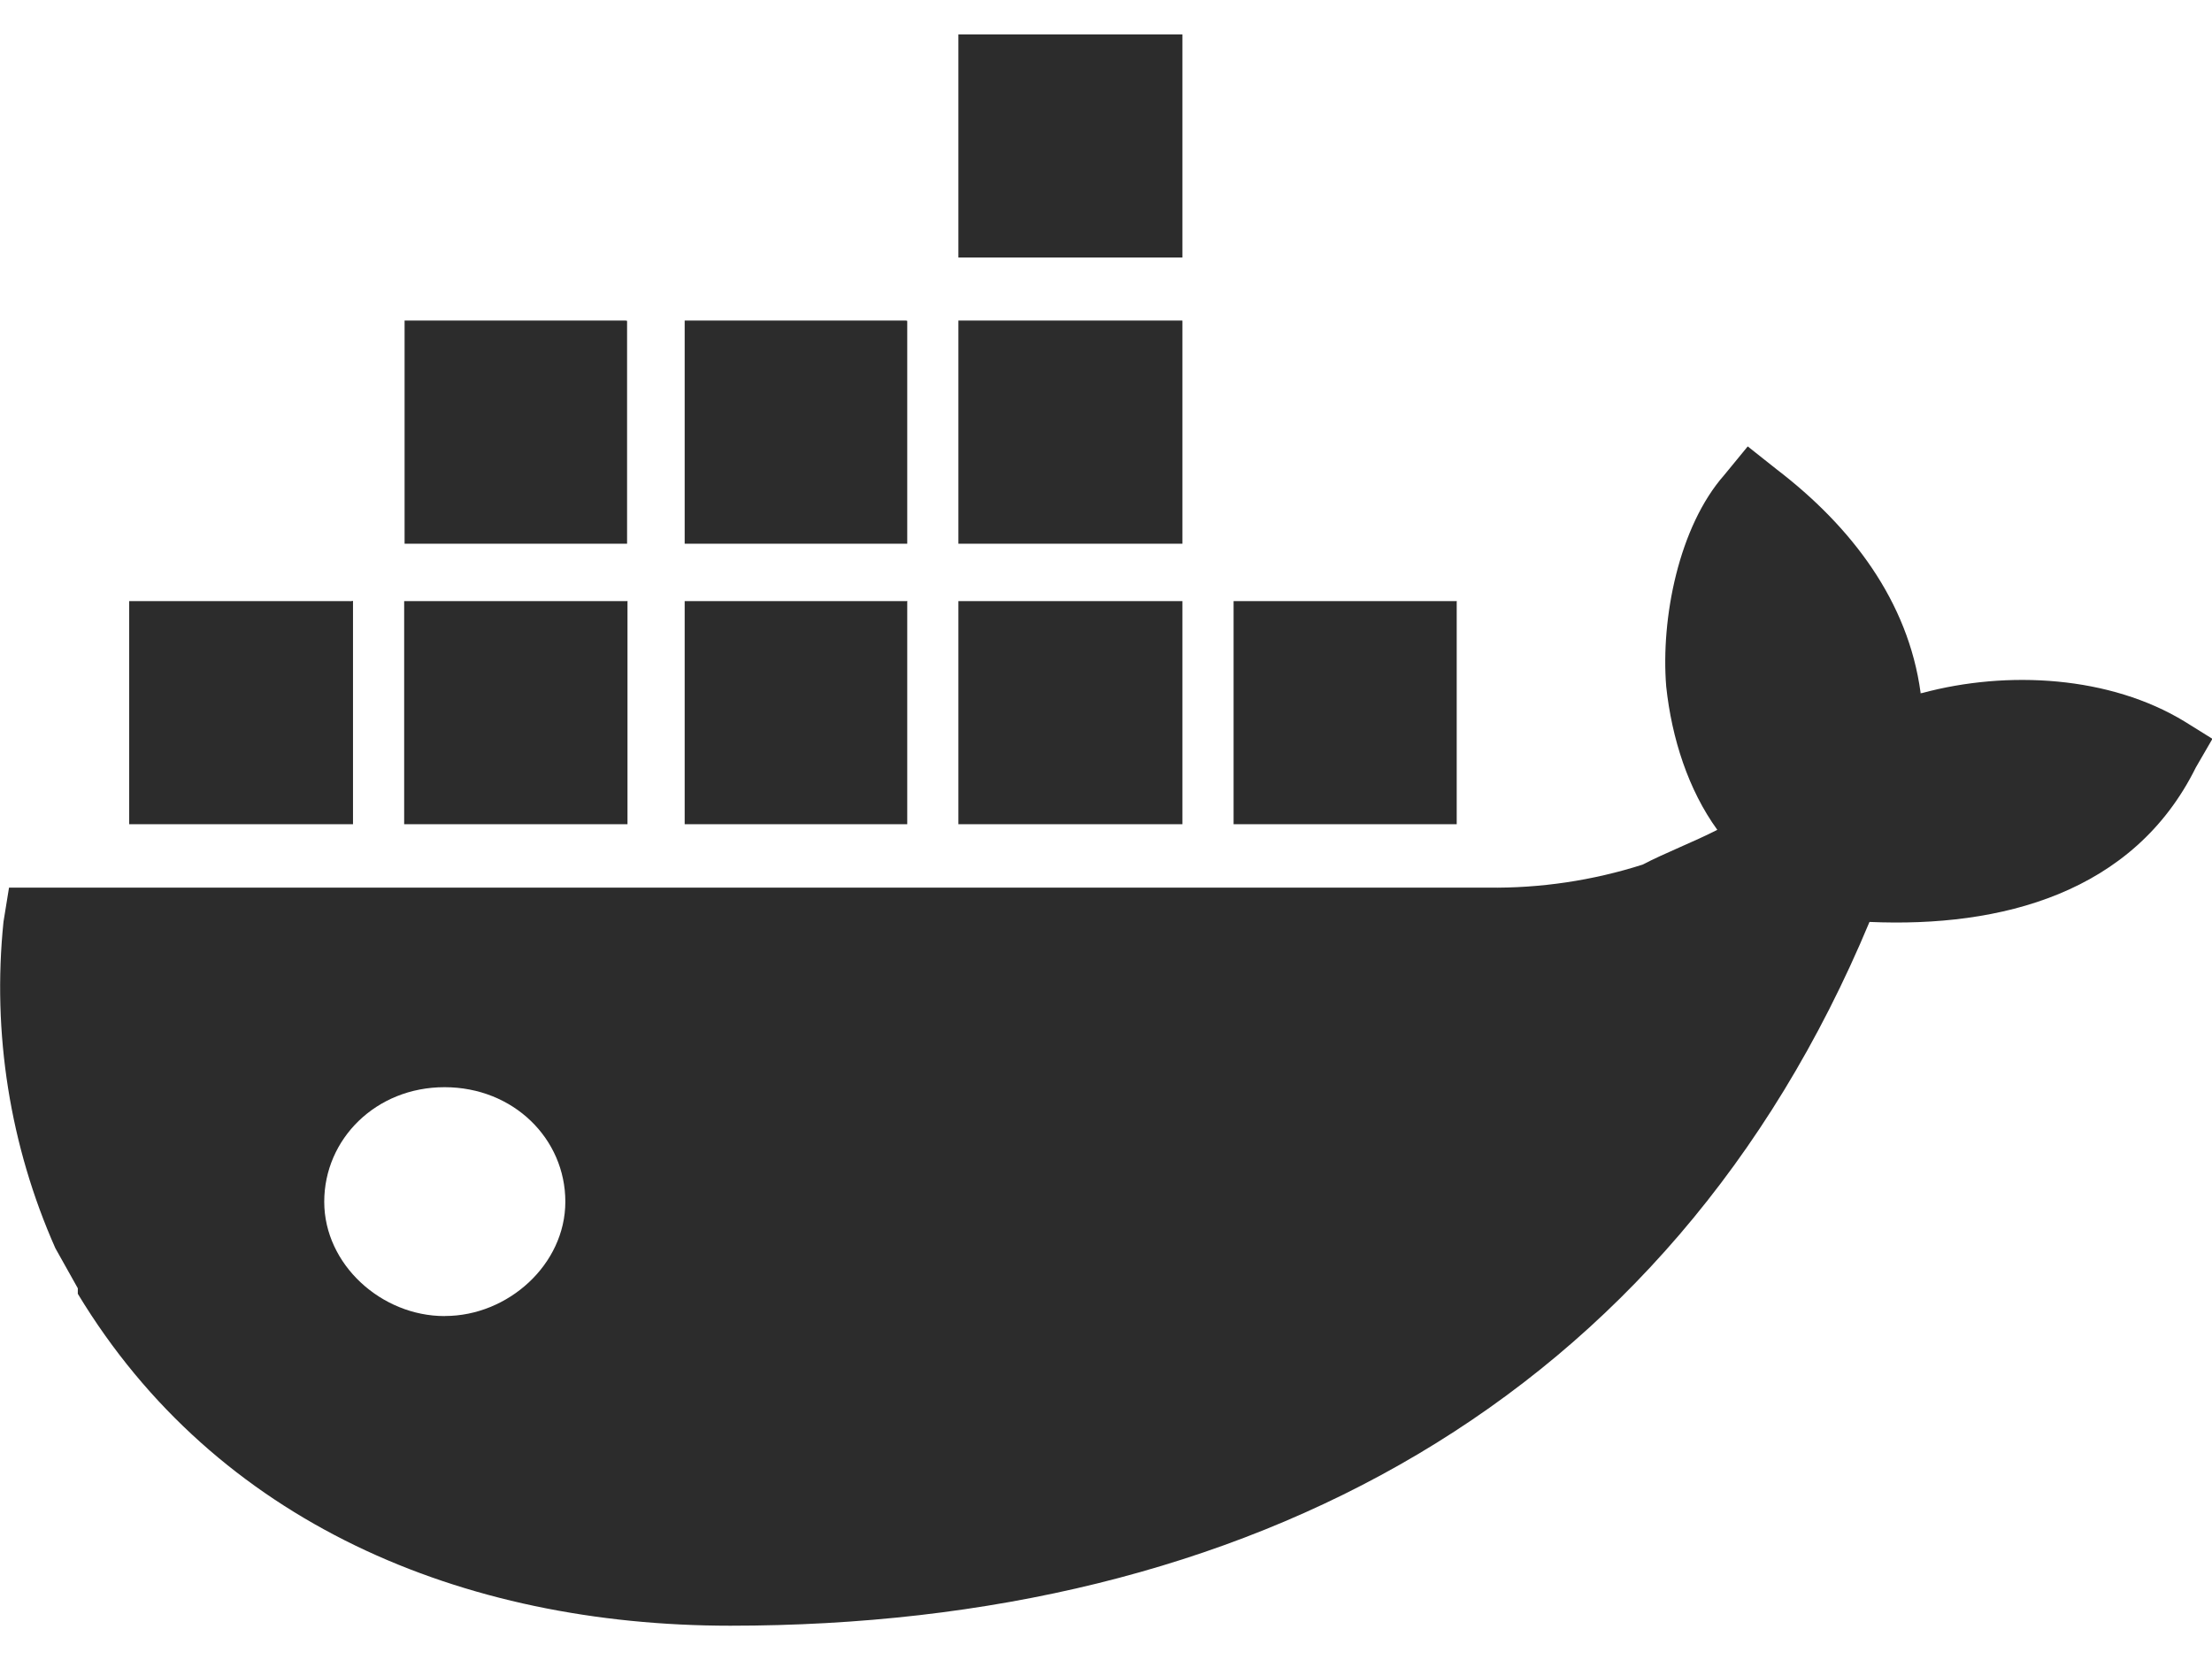
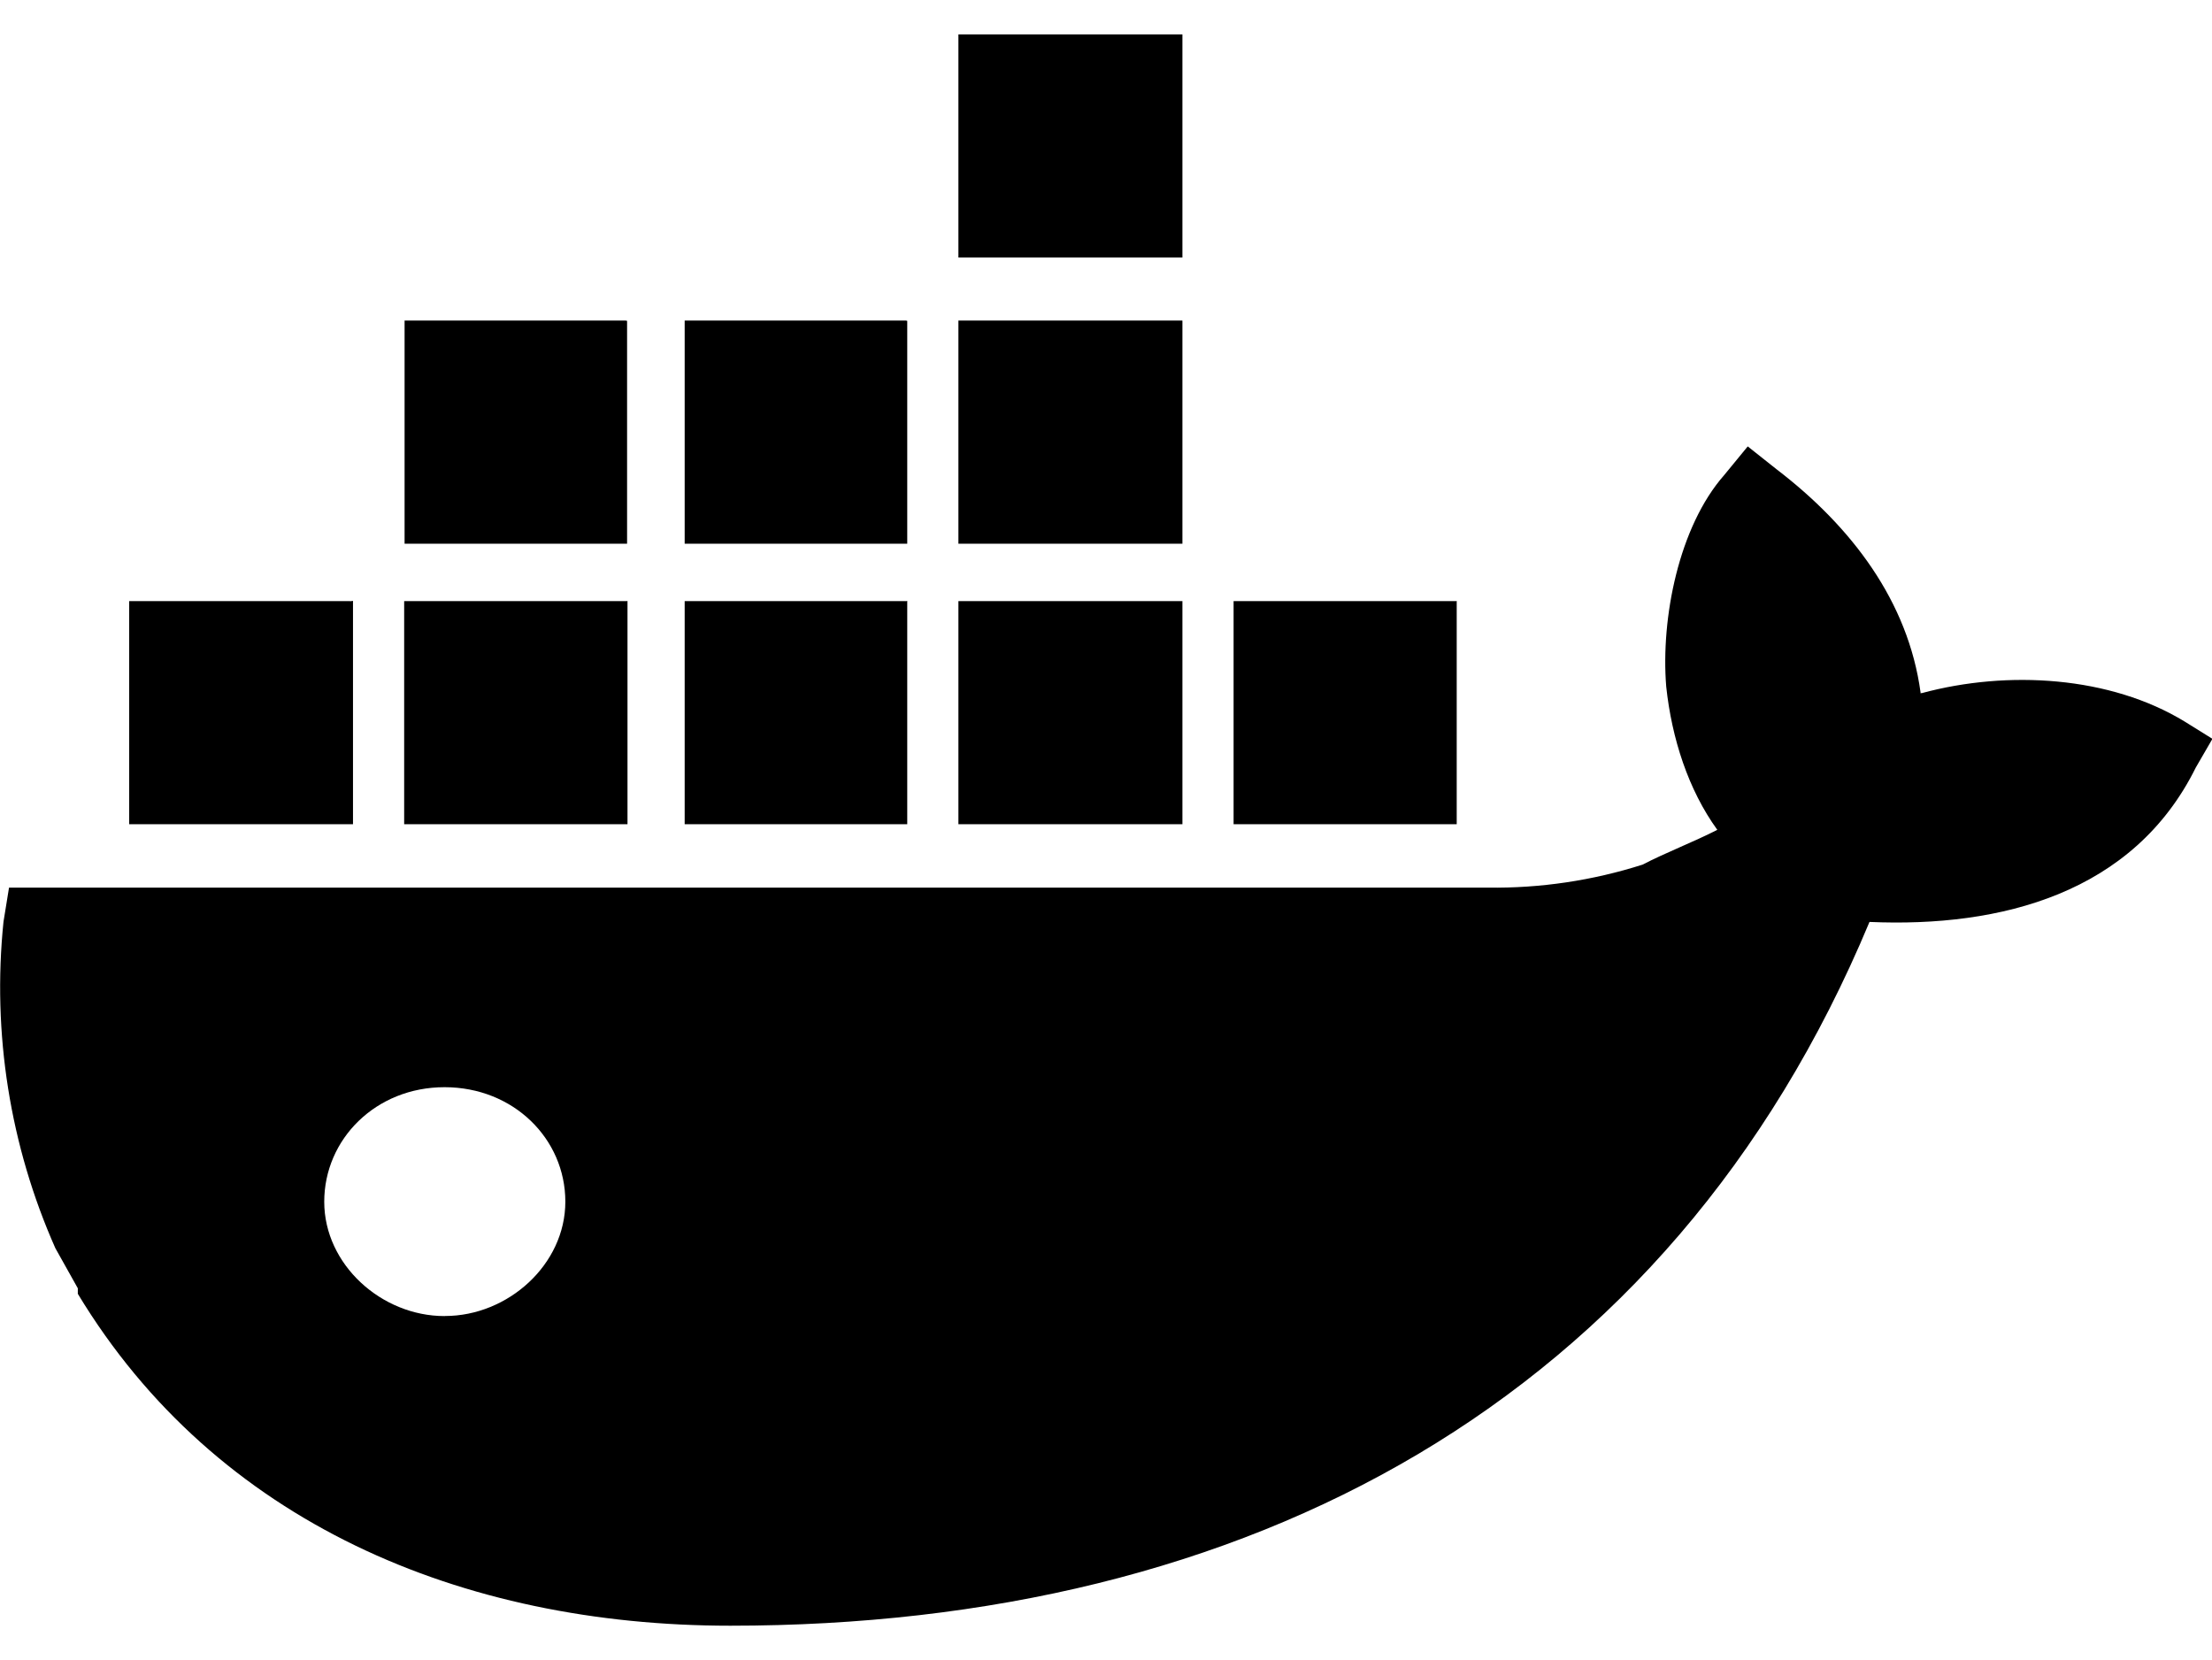
<svg xmlns="http://www.w3.org/2000/svg" t="1730530316884" class="icon" viewBox="0 0 1365 1024" version="1.1" p-id="4353" width="341.25" height="256">
-   <path d="M274.28 812.075c-38.911 0-74.197-31.83-74.197-70.528s31.872-70.699 74.24-70.699c42.539 0 74.539 31.83 74.539 70.656 0 38.784-35.413 70.528-74.24 70.528l-0.341 0.043z m910.891-384.726c-7.68-56.448-42.666-102.4-88.746-137.685l-17.92-14.208-14.464 17.621c-28.075 31.872-39.254 88.363-35.84 130.56 3.413 32 13.653 63.744 31.53 88.406-14.464 7.424-32.298 14.25-46.08 21.461a300.928 300.928 0 0 1-95.573 14.208H5.566l-3.413 21.077a397.099 397.099 0 0 0 32 201.387l13.866 24.747v3.413c85.334 141.227 237.227 204.8 402.646 204.8 318.25 0 579.242-137.685 702.976-434.261 81.066 3.541 162.944-17.622 201.386-95.318l10.24-17.664-17.066-10.624c-46.08-28.117-109.227-31.872-162.134-17.621l-1.024 0.085 0.128-0.384zM729.62 370.901H591.422v137.686h138.24V370.773l-0.085 0.214v-0.086z m0-173.098H591.422v137.685h138.24V197.973l-0.085-0.17z m0-176.598H591.422v137.686h138.24V21.205z m168.96 349.696H761.235v137.686h137.686V370.773l-0.427 0.214 0.085-0.086z m-511.914 0h-137.26v137.686H387.22V370.773l-0.597 0.214 0.043-0.086z m172.373 0H422.505v137.686h137.344V370.773l-0.854 0.214 0.043-0.086z m-343.04 0H79.72v137.686h138.112V370.773l-1.707 0.214-0.128-0.086z m343.04-173.098H422.505v137.685h137.344V197.973l-0.854-0.17h0.043z m-173.227 0h-136.15v137.685h137.302V197.973l-0.938-0.17h-0.171z" p-id="4354" fill="#2c2c2c" />
+   <path d="M274.28 812.075c-38.911 0-74.197-31.83-74.197-70.528s31.872-70.699 74.24-70.699c42.539 0 74.539 31.83 74.539 70.656 0 38.784-35.413 70.528-74.24 70.528l-0.341 0.043z m910.891-384.726c-7.68-56.448-42.666-102.4-88.746-137.685l-17.92-14.208-14.464 17.621c-28.075 31.872-39.254 88.363-35.84 130.56 3.413 32 13.653 63.744 31.53 88.406-14.464 7.424-32.298 14.25-46.08 21.461a300.928 300.928 0 0 1-95.573 14.208H5.566l-3.413 21.077a397.099 397.099 0 0 0 32 201.387l13.866 24.747v3.413c85.334 141.227 237.227 204.8 402.646 204.8 318.25 0 579.242-137.685 702.976-434.261 81.066 3.541 162.944-17.622 201.386-95.318l10.24-17.664-17.066-10.624c-46.08-28.117-109.227-31.872-162.134-17.621l-1.024 0.085 0.128-0.384zM729.62 370.901H591.422v137.686h138.24V370.773l-0.085 0.214v-0.086z m0-173.098H591.422v137.685h138.24V197.973l-0.085-0.17z m0-176.598H591.422v137.686h138.24V21.205z m168.96 349.696H761.235v137.686h137.686V370.773l-0.427 0.214 0.085-0.086z m-511.914 0h-137.26v137.686H387.22V370.773l-0.597 0.214 0.043-0.086z m172.373 0H422.505v137.686h137.344V370.773l-0.854 0.214 0.043-0.086z m-343.04 0H79.72v137.686h138.112V370.773l-1.707 0.214-0.128-0.086z m343.04-173.098H422.505v137.685h137.344V197.973l-0.854-0.17h0.043z m-173.227 0h-136.15v137.685h137.302V197.973l-0.938-0.17h-0.171z" p-id="4354" fill="#000000" />
</svg>
